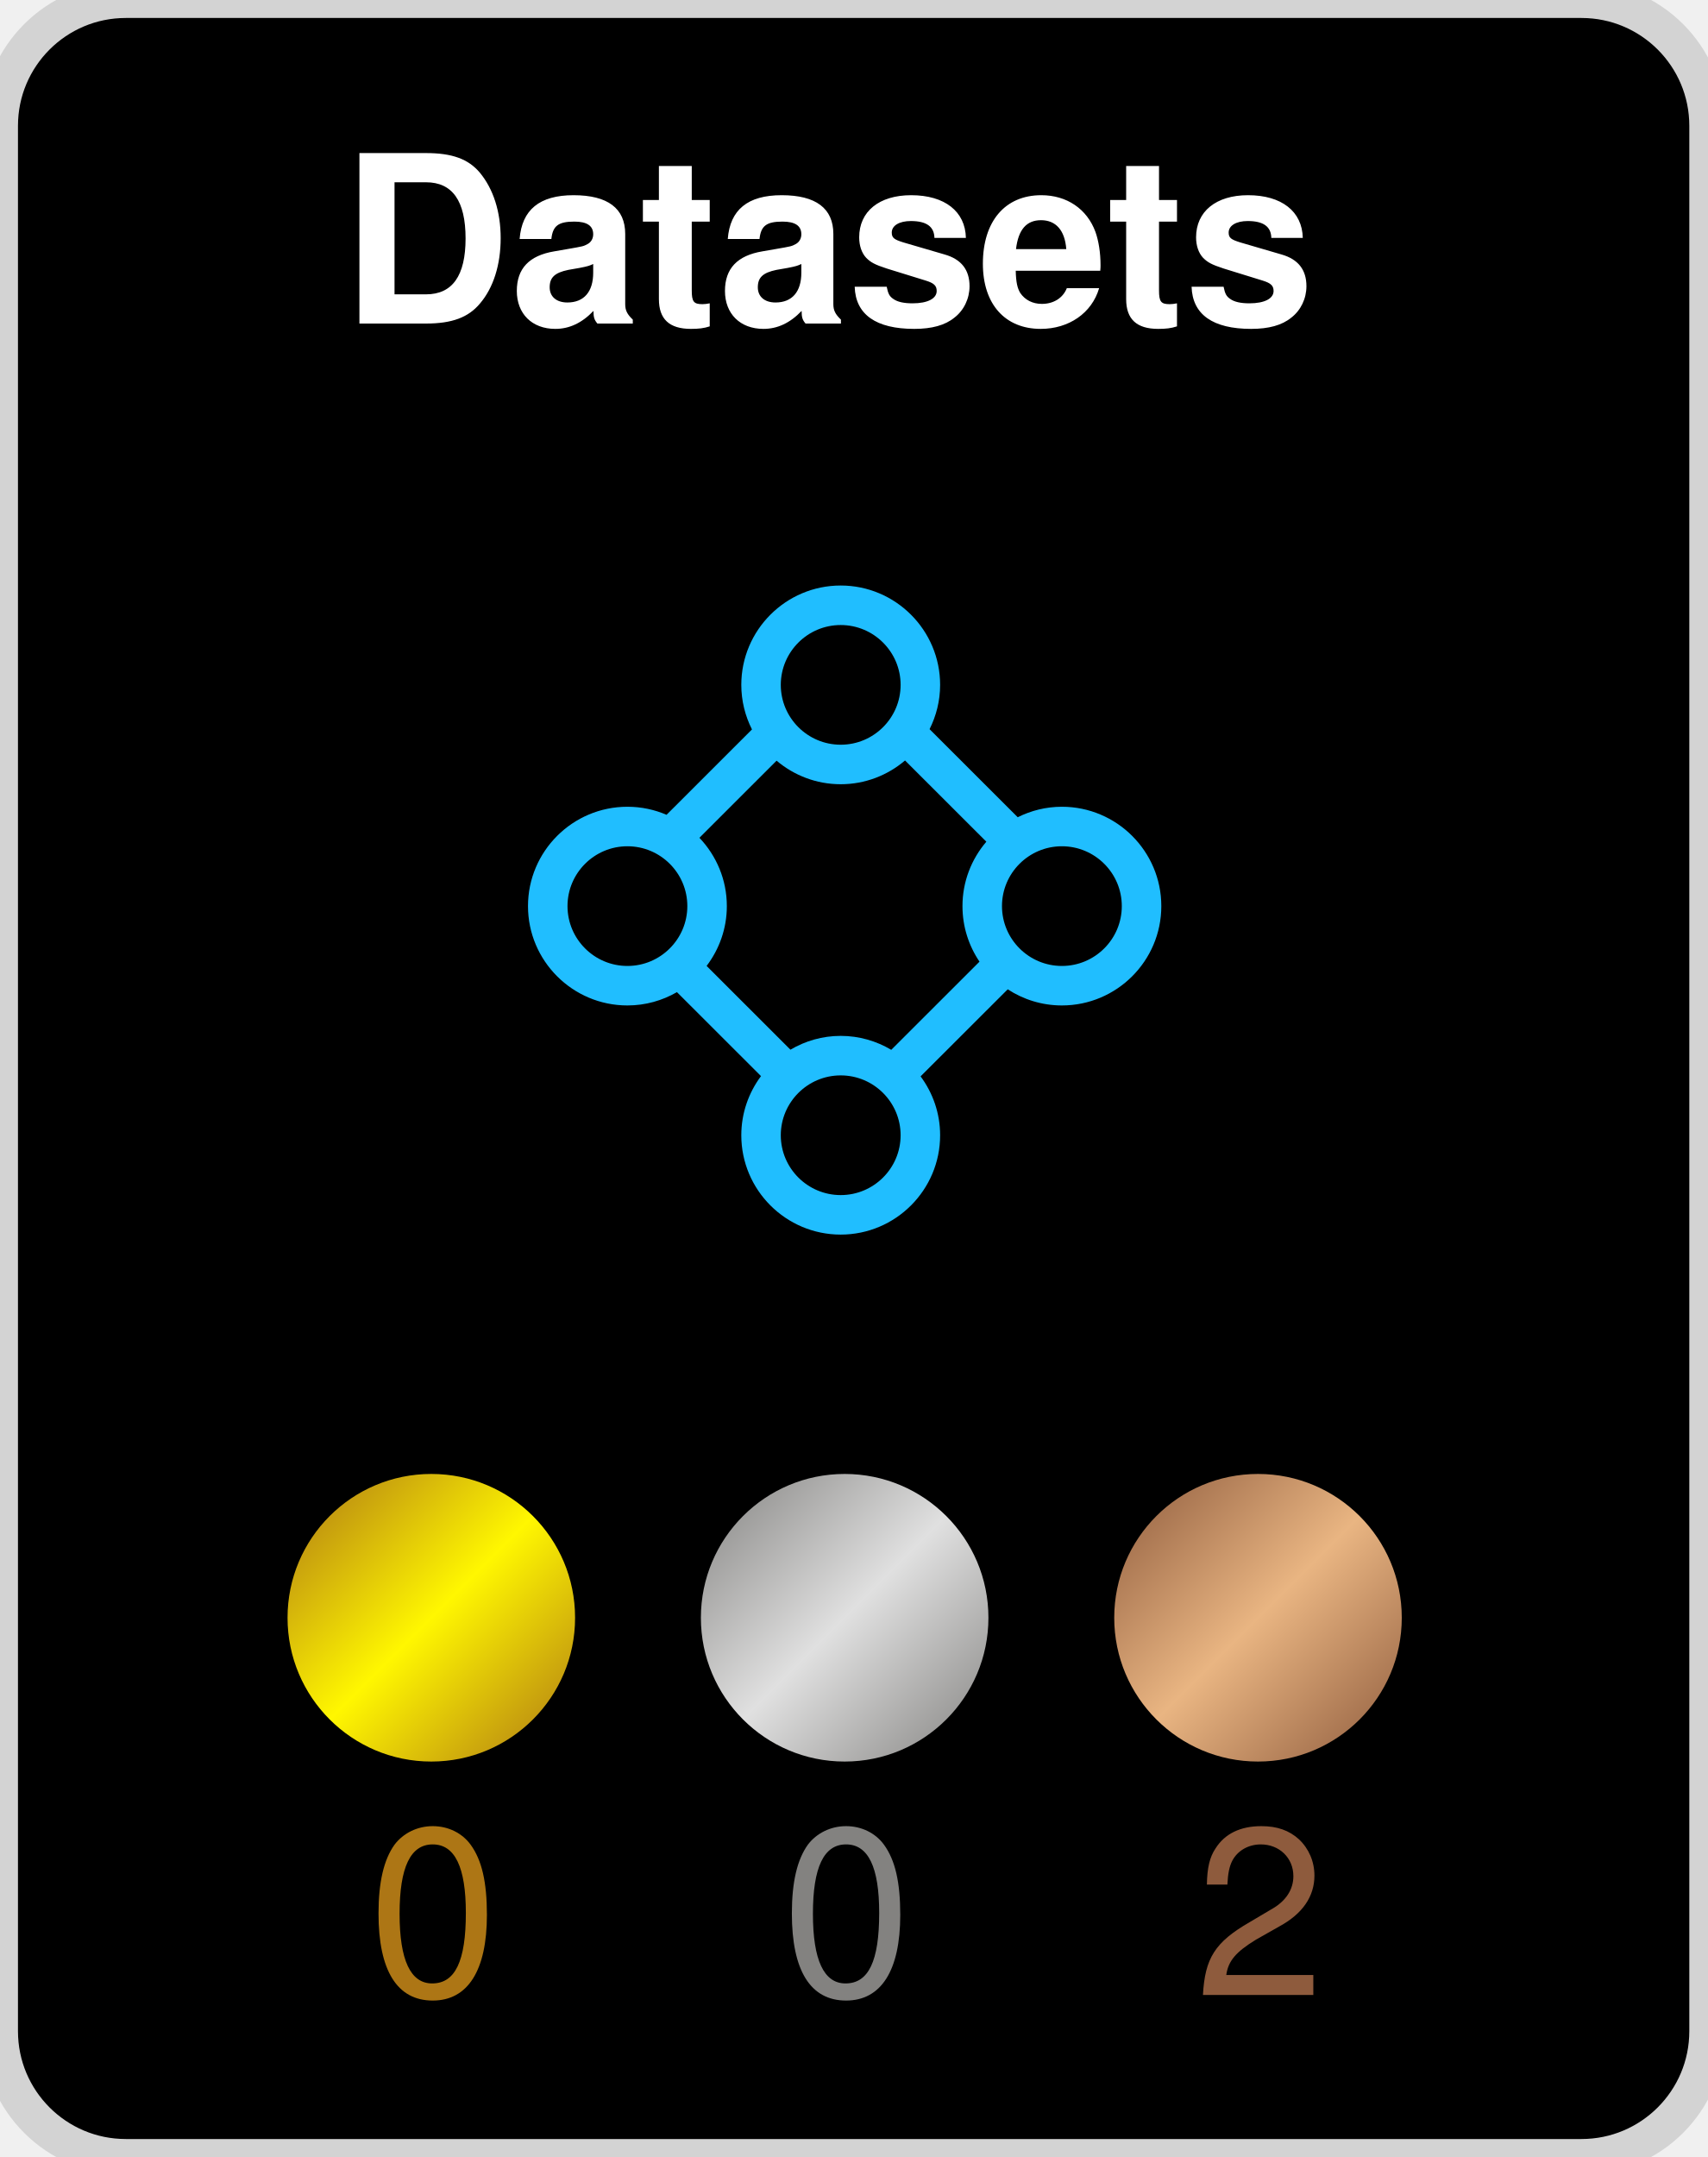
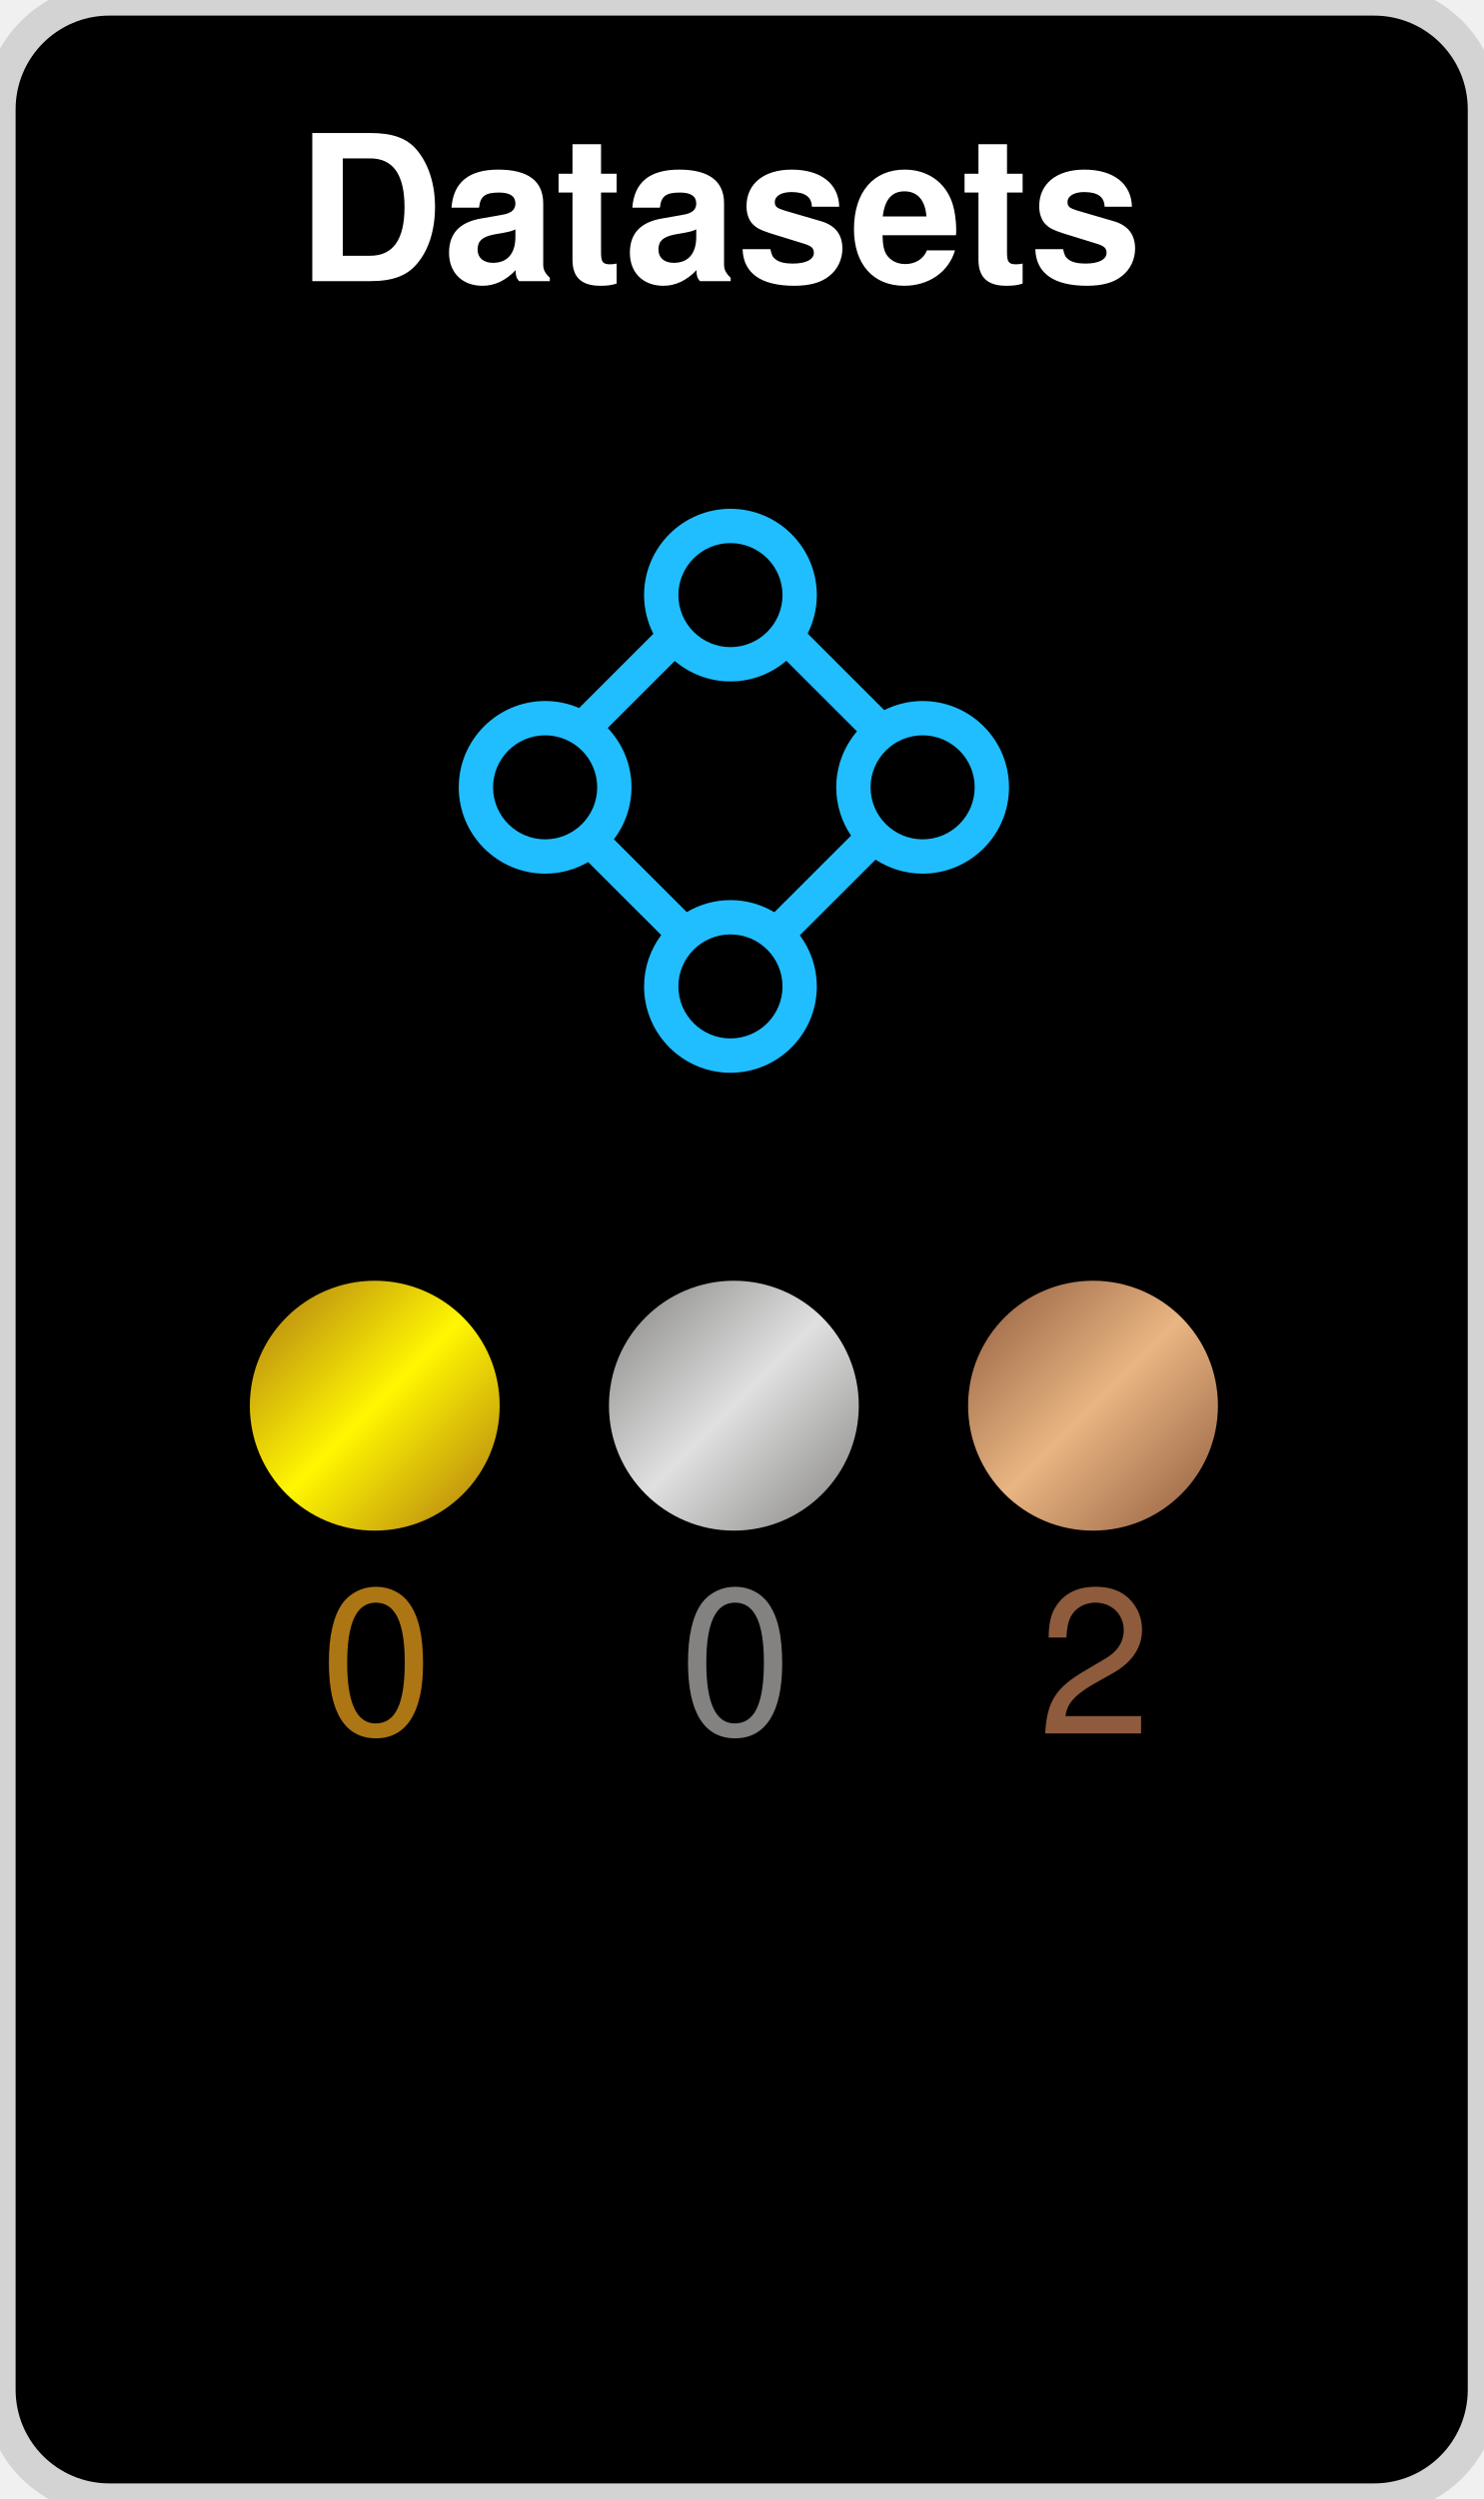
- <svg xmlns="http://www.w3.org/2000/svg" version="1.1" width="95" height="120">
-   <rect width="95" height="120" stroke-width="2" stroke="#d3d3d3" fill="black" rx="7" ry="7" />
+ <svg xmlns="http://www.w3.org/2000/svg" version="1.1" width="95" height="160">
+   <rect width="95" height="160" stroke-width="2" stroke="#d3d3d3" fill="black" rx="7" ry="7" />
  <svg version="1.1" x="27" y="30">
    <svg width="40" height="41" viewBox="0 0 40 41" fill="none">
      <path fill-rule="evenodd" clip-rule="evenodd" d="M28.754 20.409C28.754 18.573 30.249 17.08 32.088 17.08C33.926 17.08 35.422 18.573 35.422 20.409C35.422 22.245 33.926 23.739 32.088 23.739C30.249 23.739 28.754 22.245 28.754 20.409M16.446 8.102C16.446 6.266 17.942 4.772 19.78 4.772C21.619 4.772 23.114 6.266 23.114 8.102C23.114 9.937 21.619 11.431 19.78 11.431C17.942 11.431 16.446 9.937 16.446 8.102M4.578 20.409C4.578 18.573 6.074 17.08 7.912 17.08C9.751 17.08 11.246 18.573 11.246 20.409C11.246 22.245 9.751 23.739 7.912 23.739C6.074 23.739 4.578 22.245 4.578 20.409M19.78 27.629C18.759 27.629 17.805 27.912 16.983 28.397L12.319 23.737C13.021 22.81 13.444 21.66 13.444 20.409C13.444 18.937 12.861 17.601 11.918 16.609L16.212 12.319C17.177 13.134 18.421 13.629 19.78 13.629C21.145 13.629 22.395 13.129 23.36 12.307L27.884 16.826C27.058 17.793 26.556 19.043 26.556 20.409C26.556 21.553 26.906 22.617 27.503 23.5L22.593 28.405C21.767 27.916 20.808 27.629 19.78 27.629M23.114 33.157C23.114 34.992 21.619 36.486 19.78 36.486C17.942 36.486 16.446 34.992 16.446 33.157C16.446 31.321 17.942 29.827 19.78 29.827C21.619 29.827 23.114 31.321 23.114 33.157M32.088 14.882C31.205 14.882 30.372 15.095 29.63 15.465L24.725 10.565C25.097 9.822 25.312 8.987 25.312 8.102C25.312 5.054 22.83 2.574 19.78 2.574C16.73 2.574 14.249 5.054 14.249 8.102C14.249 8.994 14.466 9.834 14.843 10.58L10.089 15.33C9.42 15.042 8.685 14.882 7.912 14.882C4.862 14.882 2.38 17.361 2.38 20.409C2.38 23.457 4.862 25.936 7.912 25.936C8.916 25.936 9.855 25.664 10.668 25.195L15.345 29.867C14.66 30.788 14.249 31.924 14.249 33.157C14.249 36.205 16.73 38.684 19.78 38.684C22.83 38.684 25.312 36.205 25.312 33.157C25.312 31.93 24.905 30.799 24.225 29.881L29.074 25.038C29.942 25.604 30.976 25.936 32.088 25.936C35.138 25.936 37.62 23.457 37.62 20.409C37.62 17.361 35.138 14.882 32.088 14.882" fill="#20BEFF" />
    </svg>
  </svg>
  <defs>
    <linearGradient x1="0%" y1="0%" x2="100%" y2="100%" id="goldGradient">
      <stop stop-color="#ad7615" offset="0" />
      <stop stop-color="#fff700" offset="0.5" />
      <stop stop-color="#ad7615" offset="1" />
      <animate attributeName="x1" from="50%" to="0%" dur="4s" repeatCount="indefinite" />
      <animate attributeName="y1" from="50%" to="0%" dur="4s" repeatCount="indefinite" />
    </linearGradient>
    <linearGradient x1="0%" y1="0%" x2="100%" y2="100%" id="silverGradient">
      <stop stop-color="#838280" offset="0" />
      <stop stop-color="#e0e0e0" offset="0.5" />
      <stop stop-color="#838280" offset="1" />
      <animate attributeName="x1" from="50%" to="0%" dur="4s" repeatCount="indefinite" />
      <animate attributeName="y1" from="50%" to="0%" dur="4s" repeatCount="indefinite" />
    </linearGradient>
    <linearGradient x1="0%" y1="0%" x2="100%" y2="100%" id="bronzeGradient">
      <stop stop-color="#8e5b3d" offset="0" />
      <stop stop-color="#e9b582" offset="0.5" />
      <stop stop-color="#8e5b3d" offset="1" />
      <animate attributeName="x1" from="50%" to="0%" dur="4s" repeatCount="indefinite" />
      <animate attributeName="y1" from="50%" to="0%" dur="4s" repeatCount="indefinite" />
    </linearGradient>
  </defs>
  <circle r="8" cx="24" cy="90" fill="url(#goldGradient)" />
  <circle r="8" cx="47" cy="90" fill="url(#silverGradient)" />
  <circle r="8" cx="70" cy="90" fill="url(#bronzeGradient)" />
  <text x="19" y="18" font-family="'Ubuntu','Helvetica', 'Arial', sans-serif" font-weight="bold" font-size="13" fill="white">Datasets</text>
  <text x="20.5" y="111" font-family="'Ubuntu', 'Helvetica', 'Arial', sans-serif" font-size="13" fill="#AD7615">0</text>
  <text x="43.5" y="111" font-family="'Ubuntu', 'Helvetica', 'Arial', sans-serif" font-size="13" fill="#838280">0</text>
  <text x="66.5" y="111" font-family="'Ubuntu', 'Helvetica', 'Arial', sans-serif" font-size="13" fill="#8E5B3D">2</text>
</svg>
